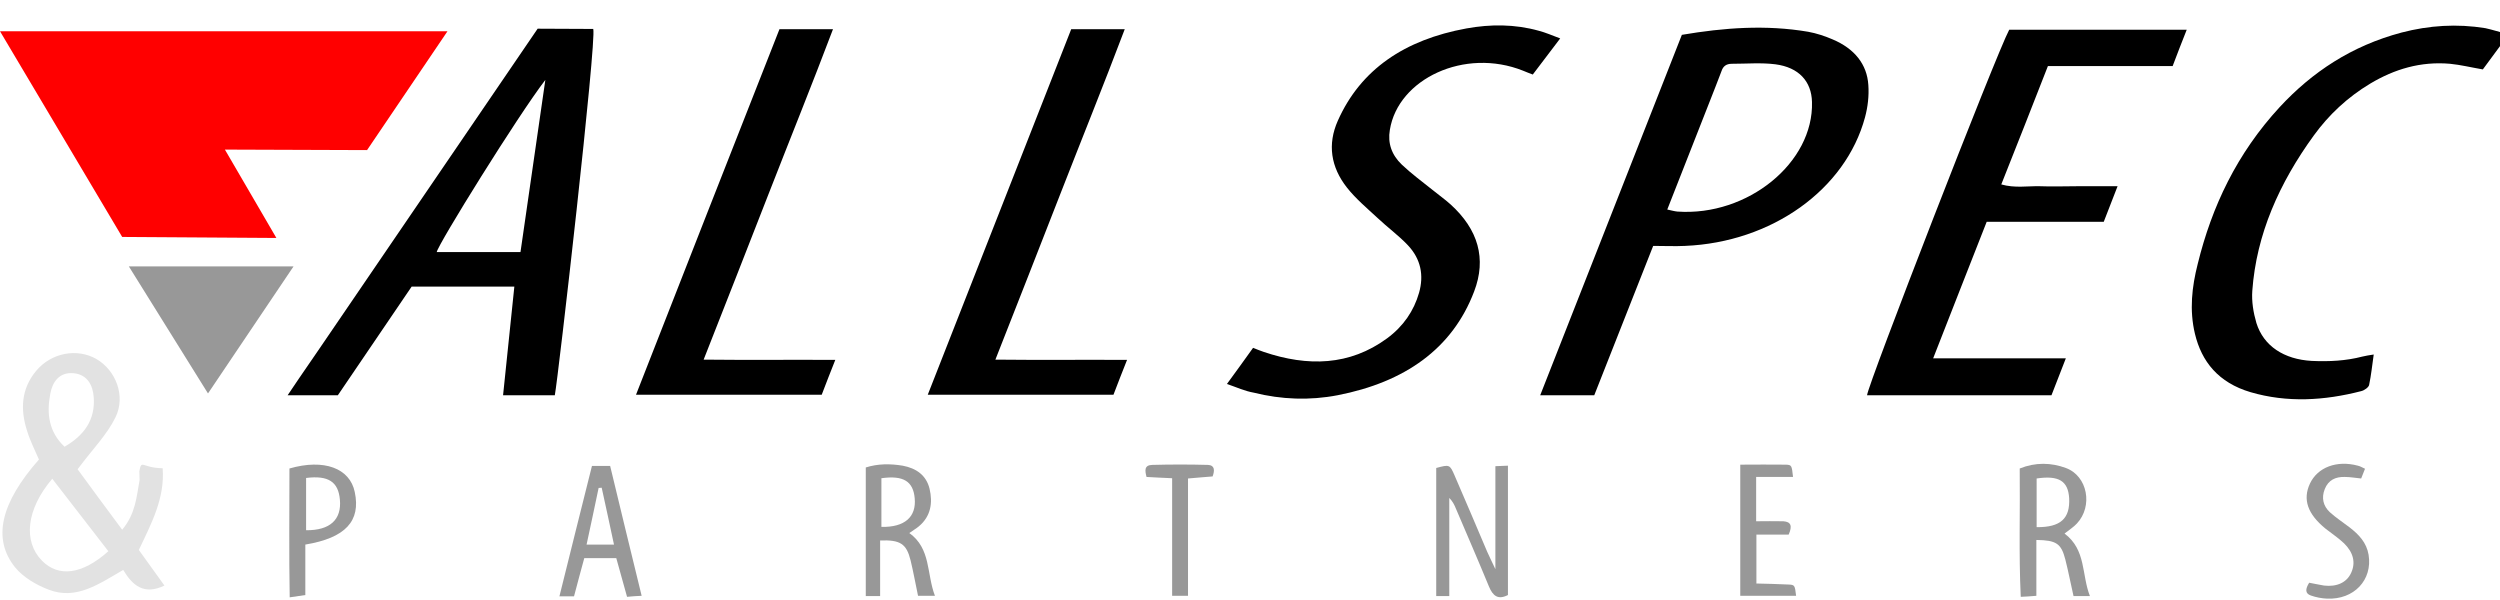
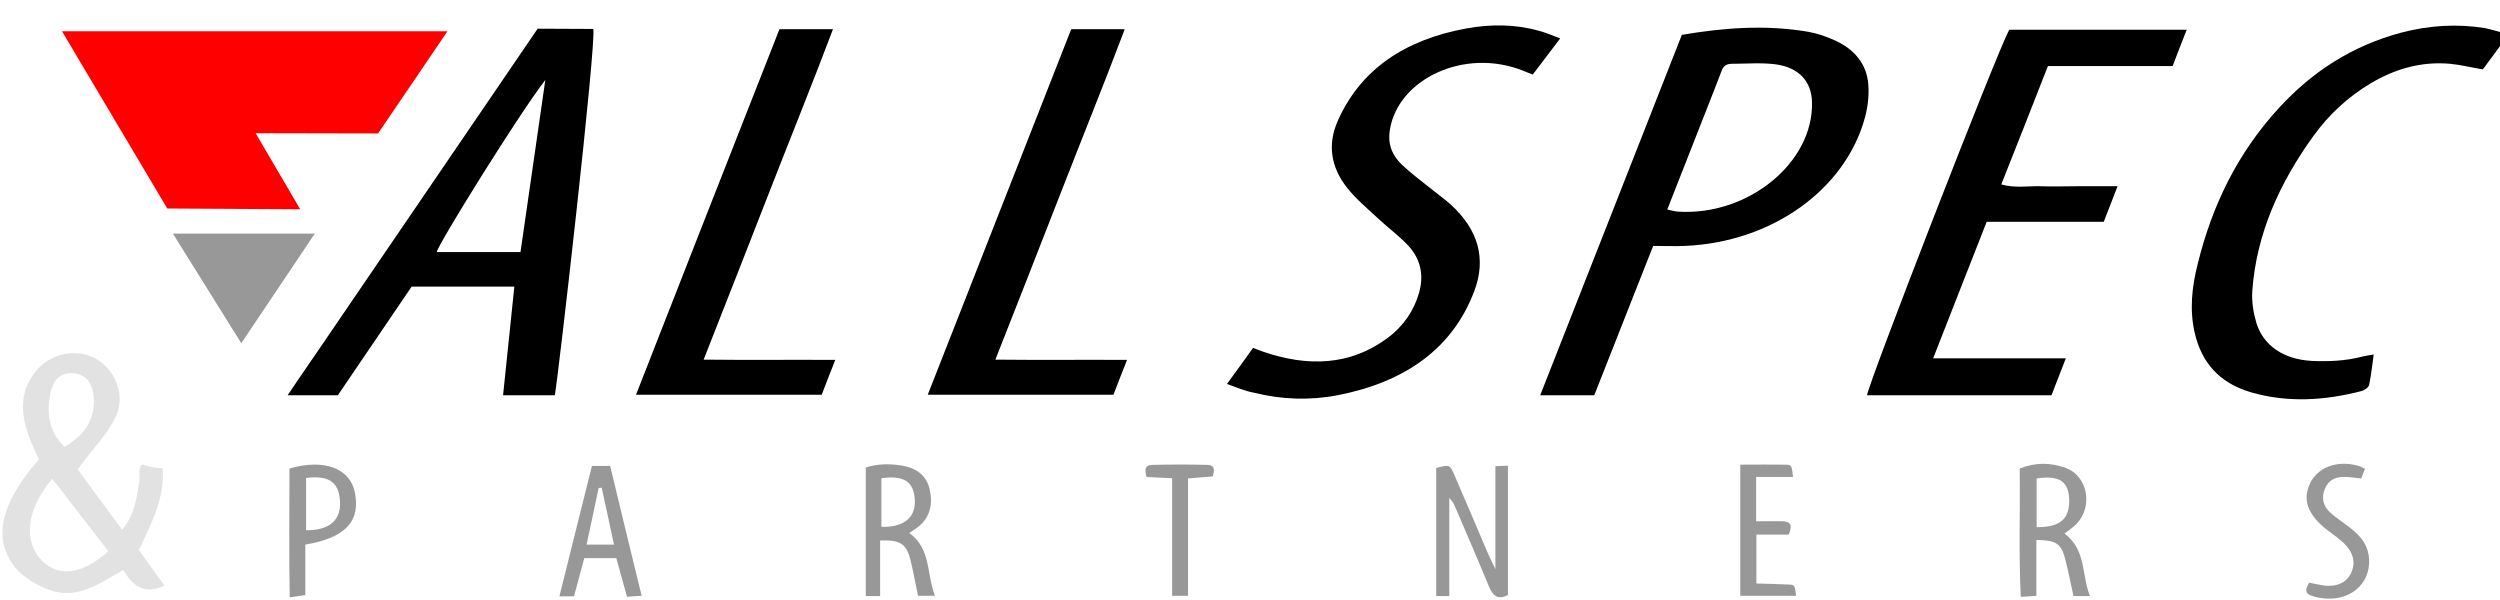
<svg xmlns="http://www.w3.org/2000/svg" version="1.1" id="Layer_1" x="0px" y="0px" viewBox="0 0 976 234" style="enable-background:new 0 0 976 234;" xml:space="preserve">
  <style type="text/css">
	.st0{fill:#E2E2E2;}
	.st1{fill:#989898;}
	.st2{fill:#FF0000;}
</style>
  <path class="st0" d="M54.4,184c0.9-4.9,1-1.3,9.1-1.2c0.9,11.6-4.3,21.4-9.3,31.9c3.2,4.5,6.5,9.1,10,13.9  c-7.9,3.8-12.4,0.1-16.1-6.1c-9.4,5.4-18.3,11.9-29.1,7.7c-4.8-1.8-9.9-4.8-13.1-8.7c-9-11.2-5.6-25.2,9.3-42.1  c-1.5-3.5-3.4-7.2-4.6-11.1c-2.7-8.3-2.4-16.4,3.5-23.5c5.9-7.1,16-9,23.6-4.6c7.4,4.3,11.5,14.3,7.4,22.7  c-3.3,6.8-9,12.5-14.8,20.3c5.3,7.2,11.1,15.2,17.4,23.6c5.3-6.3,5.6-13,6.8-19.4 M42.3,215.2c-7.6-9.8-14.7-19-21.9-28.3  c-10.2,12-11.4,24.5-4,32C22.8,225.4,32,224.4,42.3,215.2z M25.2,174.4c7.6-4.4,12-10.4,11.4-19.2c-0.3-4.8-2.5-9-7.9-9.5  c-5.6-0.5-8.3,3.5-9.1,8.2C18.2,161.4,19,168.6,25.2,174.4z" />
  <g>
    <path class="st1" d="M583.8,222.2c0-14.3,0-27,0-40.2c1.6-0.1,3.1-0.1,4.9-0.2c0,17.1,0,33.7,0,50.5c-3.9,2-5.9,0.3-7.4-3.3   c-4.2-10.2-8.6-20.3-12.9-30.4c-0.6-1.5-1.3-2.9-2.6-4.2c0,12.6,0,25.3,0,38.3c-1.8,0-3.3,0-5.1,0c0-16.8,0-33.4,0-50   c5.2-1.4,5.3-1.4,7.2,3c4.3,9.9,8.5,19.8,12.7,29.7C581.4,217.2,582.3,219,583.8,222.2z" />
    <path class="st1" d="M806,208.3c8.5,6.4,6.6,16,9.9,24.4c-2.3,0-4.1,0-6.4,0c-1.1-4.8-2-9.6-3.2-14.3c-1.6-6.2-3.5-7.5-11.3-7.6   c0,7.1,0,14.3,0,21.8c-2.3,0.2-3.8,0.3-6.1,0.4c-0.8-16.9-0.2-33.4-0.4-50.1c6.2-2.5,12.3-2.3,18-0.2c8.5,3.1,10.7,14.9,4.3,21.7   C809.5,205.8,807.9,206.8,806,208.3z M795.1,205.8c9.4,0.1,13.1-3.4,12.7-11.3c-0.4-6.7-4-9-12.7-7.7   C795.1,192.9,795.1,199.1,795.1,205.8z" />
    <path class="st1" d="M343.6,211c0,7.4,0,14.4,0,21.7c-2.1,0-3.7,0-5.6,0c0-16.7,0-33.2,0-50.2c4.7-1.5,9.5-1.5,14.4-0.7   c5.3,1,9.2,3.7,10.5,9c1.3,5.5,0.5,10.8-4.2,14.7c-1.1,0.9-2.3,1.6-3.7,2.6c8.5,6.1,6.7,15.9,10,24.5c-2.6,0-4.3,0-6.6,0   c-1-4.7-1.8-9.3-2.9-13.8C353.9,212.3,351.5,210.7,343.6,211z M344.1,205.7c9.1,0.2,13.7-3.9,13-11.2c-0.6-6.6-4.4-9-13-7.8   C344.1,192.9,344.1,199.1,344.1,205.7z" />
    <path class="st1" d="M250.5,232.6c-2.2,0.1-3.7,0.2-5.7,0.4c-1.4-5.1-2.8-10-4.2-15.1c-4.1,0-8,0-12.5,0c-1.3,4.9-2.7,9.8-4,14.9   c-1.7,0-3.3,0-5.7,0c4.3-17.2,8.4-33.9,12.7-50.9c2.4,0,4.4,0,7.1,0C242.2,198.6,246.3,215.4,250.5,232.6z M234.9,190.4   c-0.4,0-0.8,0.1-1.2,0.1c-1.5,7.3-3.1,14.6-4.7,22.1c4,0,7.1,0,10.7,0C238,204.7,236.5,197.6,234.9,190.4z" />
    <path class="st1" d="M119.2,212.6c0,6.4,0,12.8,0,19.7c-2,0.3-3.5,0.5-6.1,0.9c-0.3-17.1-0.1-33.8-0.1-50.3   c13.5-3.9,23.6-0.1,25.5,9.2C140.9,203.4,134.9,210,119.2,212.6z M119.5,207c9.4,0.1,13.9-4.2,13.2-11.9c-0.6-7-4.5-9.6-13.2-8.5   C119.5,193.3,119.5,199.9,119.5,207z" />
    <path class="st1" d="M698.3,208.7c-4.2,0-8.2,0-12.6,0c0,6.4,0,12.4,0,19.1c4.2,0.1,8.4,0.2,12.5,0.4c2.5,0.1,2.5,0.3,3,4.4   c-7.2,0-14.3,0-21.8,0c0-17,0-33.7,0-51.2c6.2,0,12-0.1,17.8,0c2.3,0.1,2.3,0.3,2.8,4.8c-4.7,0-9.3,0-14.4,0c0,5.9,0,11.1,0,17.3   c3.7,0,7.1-0.1,10.6,0C699.2,203.7,699.8,205.3,698.3,208.7z" />
    <path class="st1" d="M923.3,183c-0.6,1.5-1,2.6-1.5,3.8c-2.2-0.2-4.3-0.6-6.4-0.6c-3.6-0.1-6.4,1.2-7.8,4.7c-1.4,3.5-0.6,6.6,1.9,9   c2.4,2.2,5.2,4,7.8,6c3.6,2.8,6.6,5.9,7.4,10.7c1.6,9.8-5.7,17.6-16.3,17.1c-2.1-0.1-4.2-0.5-6.2-1.2c-2.4-0.8-2.2-2.6-0.7-5   c1.8,0.3,3.8,0.8,5.8,1.1c5,0.6,8.9-1.2,10.6-5c1.8-3.9,0.9-7.9-2.8-11.5c-2.2-2.1-4.8-3.8-7.2-5.7c-7-5.7-9-11.4-6.1-17.6   c3-6.4,10.5-9.2,18.7-7C921.4,182,922,182.4,923.3,183z" />
    <path class="st1" d="M457.6,186.7c-4.1-0.2-6.9-0.3-10-0.5c-0.6-2.4-1-4.6,2.2-4.7c7.3-0.2,14.6-0.2,21.8,0   c2.6,0.1,2.7,2.1,1.8,4.5c-2.9,0.2-5.8,0.5-9.6,0.8c0,15.2,0,30.3,0,45.8c-2.3,0-3.9,0-6.2,0C457.6,217.5,457.6,202.4,457.6,186.7z   " />
  </g>
  <g>
-     <polygon class="st2" points="0,12.2 174.7,12.2 143.3,58.6 87.8,58.4 107.9,92.9 47.7,92.5  " />
-     <polygon class="st1" points="50.3,104 114.6,104 81.2,153.6  " />
+     <polygon class="st2" points="24.2,12.2 174.7,12.2 147.6,52.1 99.8,52 117.2,81.7 65.3,81.4  " />
+     <polygon class="st1" points="67.5,91.2 122.9,91.2 94.2,134  " />
  </g>
  <path d="M112.3,154.3c0.7-1.4,98.2-143.2,101.3-143.1 M209.9,11.2c0,0,15.8,0.1,21.7,0.1c1.4,4.3-13.7,136.3-15,143  c-6.7,0-13.2,0-20.2,0c1.5-14.2,2.9-28.1,4.4-42.4c-13.6,0-26.7,0-40.1,0c-9.6,14.1-28.8,42.4-28.8,42.4h-19.6 M212.9,31.2  c-10.7,13.9-41.9,64.2-42.4,67.2c11,0,21.9,0,32.7,0C206.5,75.5,209.7,53.3,212.9,31.2z" />
  <path d="M645.4,96c-7.8,19.8-15.4,39.1-23,58.3c-7.2,0-13.7,0-21.1,0c18.5-47.1,36.9-93.8,55.3-140.7c16.5-2.8,32.8-4,49.3-1.2  c3.3,0.6,6.6,1.7,9.6,3c8.5,3.6,13.4,9.7,13.9,17.8c0.3,4.2-0.2,8.5-1.3,12.6C720.5,74,691.7,94.6,657.8,96  C653.9,96.2,649.9,96,645.4,96z M650.9,81.8c1.8,0.4,2.9,0.7,4,0.8c27.4,1.9,53.2-19.1,52.5-42.8c-0.2-8-5.1-13.5-14.3-14.7  c-5.5-0.7-11.3-0.2-17-0.2c-2.2,0-3.4,1-4,2.8c-1.5,4-3.1,8-4.7,12.1C662,53.6,656.5,67.5,650.9,81.8z" />
  <path d="M806.5,139.9c-2.1,5.4-3.8,9.8-5.6,14.4c-24.2,0-48.1,0-72,0c0.1-3.6,50.4-133.2,55.5-142.7c22.8,0,45.7,0,69.3,0  c-1.9,4.8-3.7,9.4-5.5,14.2c-16.2,0-32.2,0-48.7,0c-6,15.4-12,30.6-18.2,46.2c5.3,1.5,10.2,0.6,15,0.7c4.9,0.2,9.9,0,14.8,0  c4.9,0,9.8,0,15.6,0c-1.9,4.9-3.6,9.2-5.4,13.9c-15.2,0-30.4,0-45.7,0c-7,17.9-13.9,35.3-20.9,53.3  C772,139.9,788.6,139.9,806.5,139.9z" />
  <path d="M479,149.9c3.7-5,6.8-9.4,10.2-14.1c1.6,0.6,2.9,1.2,4.2,1.6c17.2,5.8,33.5,5.4,48.1-5.3c6.4-4.7,10.5-10.8,12.5-17.8  c1.9-6.7,0.8-13.1-4.4-18.6c-3.6-3.8-8-7-11.8-10.6c-4.1-3.8-8.5-7.5-11.9-11.8c-6.4-8.1-7.7-17-3.6-26.2c8.9-20,26.1-31.6,50.2-36  c9.4-1.7,18.9-1.7,28.2,0.9c2.7,0.7,5.2,1.8,8.4,3c-3.8,5-7.2,9.5-10.7,14.1c-1.5-0.6-2.7-1-3.8-1.5c-22.8-9.1-48.8,3.2-52,23.1  c-0.9,5.2,0.7,9.8,4.7,13.6c3.7,3.5,7.9,6.6,11.9,9.8c2.3,1.9,4.9,3.7,7.1,5.7c10.8,9.8,14.1,21.2,9.2,34  c-8.5,22.4-27.1,35.4-53.3,40.5c-10.9,2.1-21.9,1.7-32.7-1C486,152.7,482.8,151.2,479,149.9z" />
  <path d="M979.4,13.4c-3.8,5.2-7.1,9.6-10.1,13.7c-4.7-0.8-8.7-1.8-12.8-2.2c-11.5-1-21.7,2.1-31.1,7.7c-9,5.4-16.3,12.3-22.1,20.3  c-13.5,18.6-22.4,38.6-24,60.6c-0.3,4.2,0.4,8.5,1.6,12.6c2.8,9,10.8,14.2,21.6,14.8c6.7,0.3,13.3,0,19.8-1.7  c1.2-0.3,2.5-0.5,4.4-0.8c-0.6,4.2-1,8.1-1.8,11.9c-0.2,0.9-1.8,2.1-3.1,2.4c-14.3,3.7-28.9,4.6-43.2,0.4  c-12.5-3.7-19.1-11.9-21.7-22.8c-2.2-9.2-1.2-18.3,1.1-27.3c5.5-22.4,15.3-43.1,32-61.2c12.6-13.6,28-23.9,47.6-29.1  c10.7-2.8,21.6-3.5,32.7-1.7C973.1,11.6,975.7,12.5,979.4,13.4z" />
  <path d="M418.2,11.4c7.1,0,13.6,0,20.9,0c-8.2,21.7-16.8,42.9-25.1,64.2c-8.3,21.3-16.7,42.7-25.4,64.8c17.4,0.2,34,0,51.4,0.1  c-1.9,4.8-3.6,9.1-5.3,13.6c-24,0-47.9,0-72.5,0C380.8,106.6,399.5,59.1,418.2,11.4z" />
  <path d="M304.3,11.4c7.1,0,13.6,0,20.9,0c-8.2,21.7-16.8,42.9-25.1,64.2c-8.3,21.3-16.7,42.7-25.4,64.8c17.4,0.2,34,0,51.4,0.1  c-1.9,4.8-3.6,9.1-5.3,13.6c-24,0-47.9,0-72.5,0C266.9,106.6,285.5,59.1,304.3,11.4z" />
</svg>
